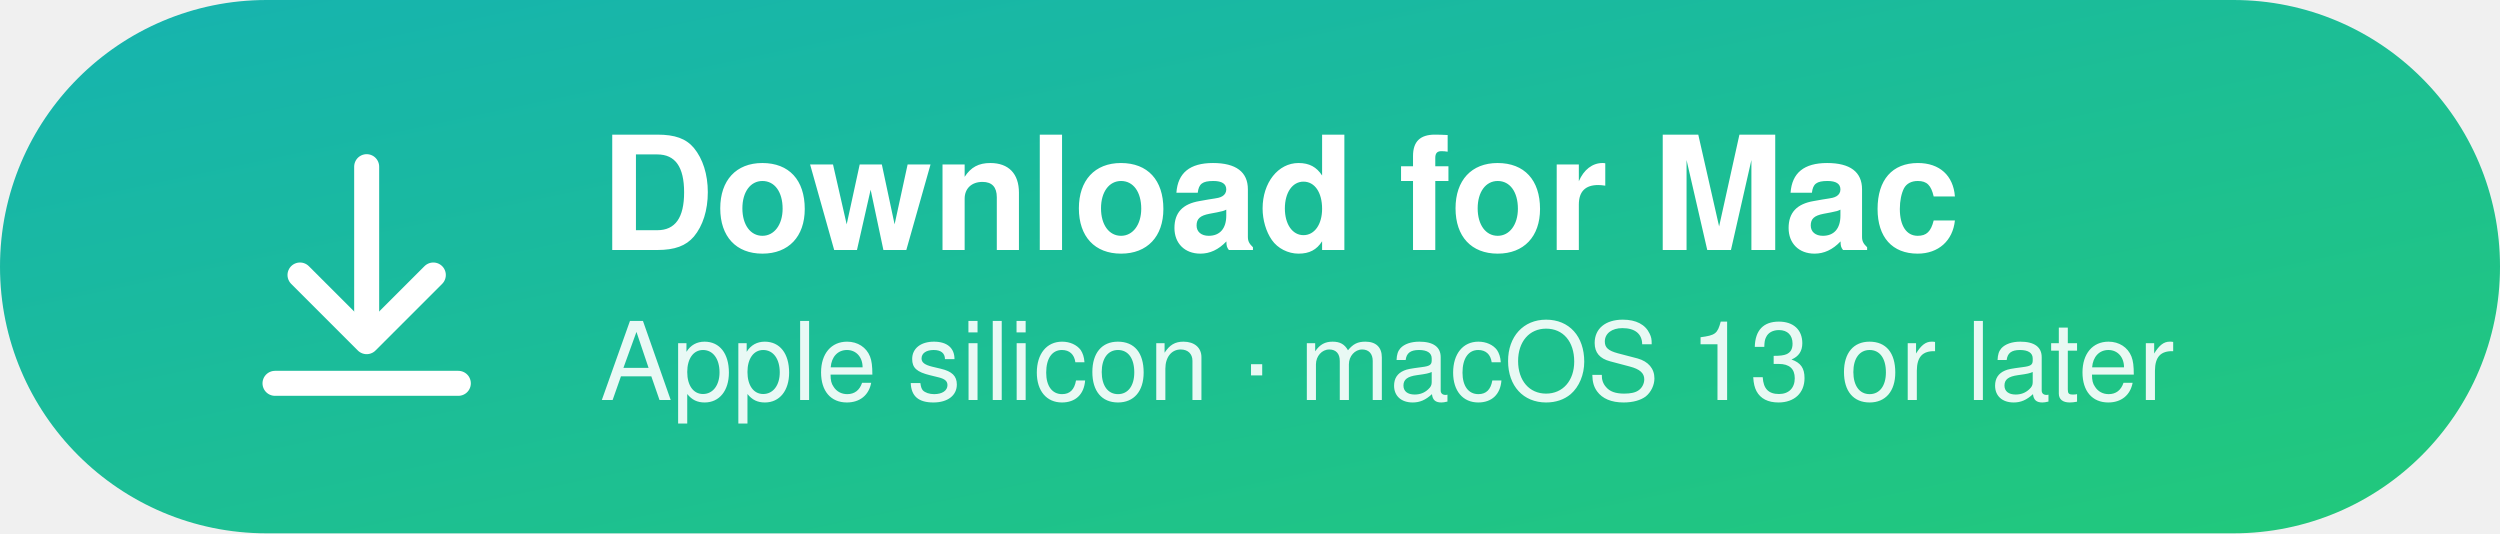
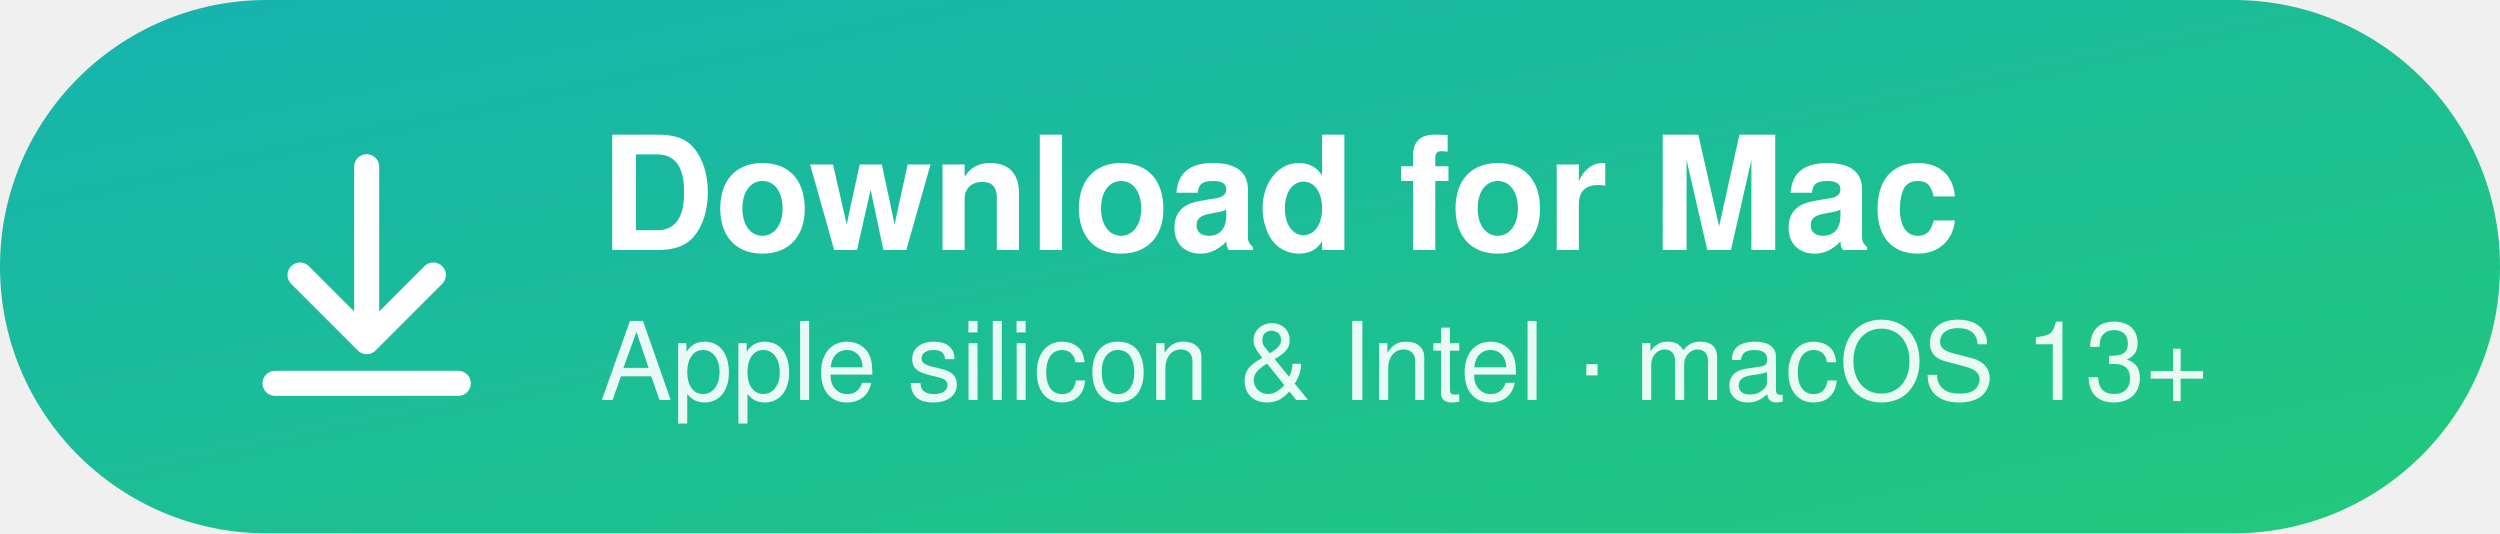
<svg xmlns="http://www.w3.org/2000/svg" viewBox="0 0 300 64" width="300" height="64">
  <defs>
    <linearGradient id="bg" x1="0" y1="0" x2="1" y2="1">
      <stop offset="0" stop-color="#16B3B0" />
      <stop offset="1" stop-color="#22C97A" />
    </linearGradient>
  </defs>
  <rect width="300" height="64" rx="32" fill="url(#bg)" />
  <g fill="none" stroke="#FFFFFF" stroke-width="3" stroke-linecap="round" stroke-linejoin="round">
    <path d="M 44 20 L 44 40" />
    <path d="M 36 33 L 44 41 L 52 33" />
    <path d="M 33 46 L 55 46" />
  </g>
  <g font-family="-apple-system, BlinkMacSystemFont, 'Segoe UI', Helvetica, Arial, sans-serif" fill="#FFFFFF">
    <text x="72" y="30" font-size="19" font-weight="700">Download for Mac</text>
-     <text x="72" y="48" font-size="13" font-weight="500" opacity="0.9">Apple silicon · macOS 13 or later</text>
+     <text x="72" y="48" font-size="13" font-weight="500" opacity="0.9">Apple silicon &amp; Intel · macOS 13+</text>
  </g>
</svg>
